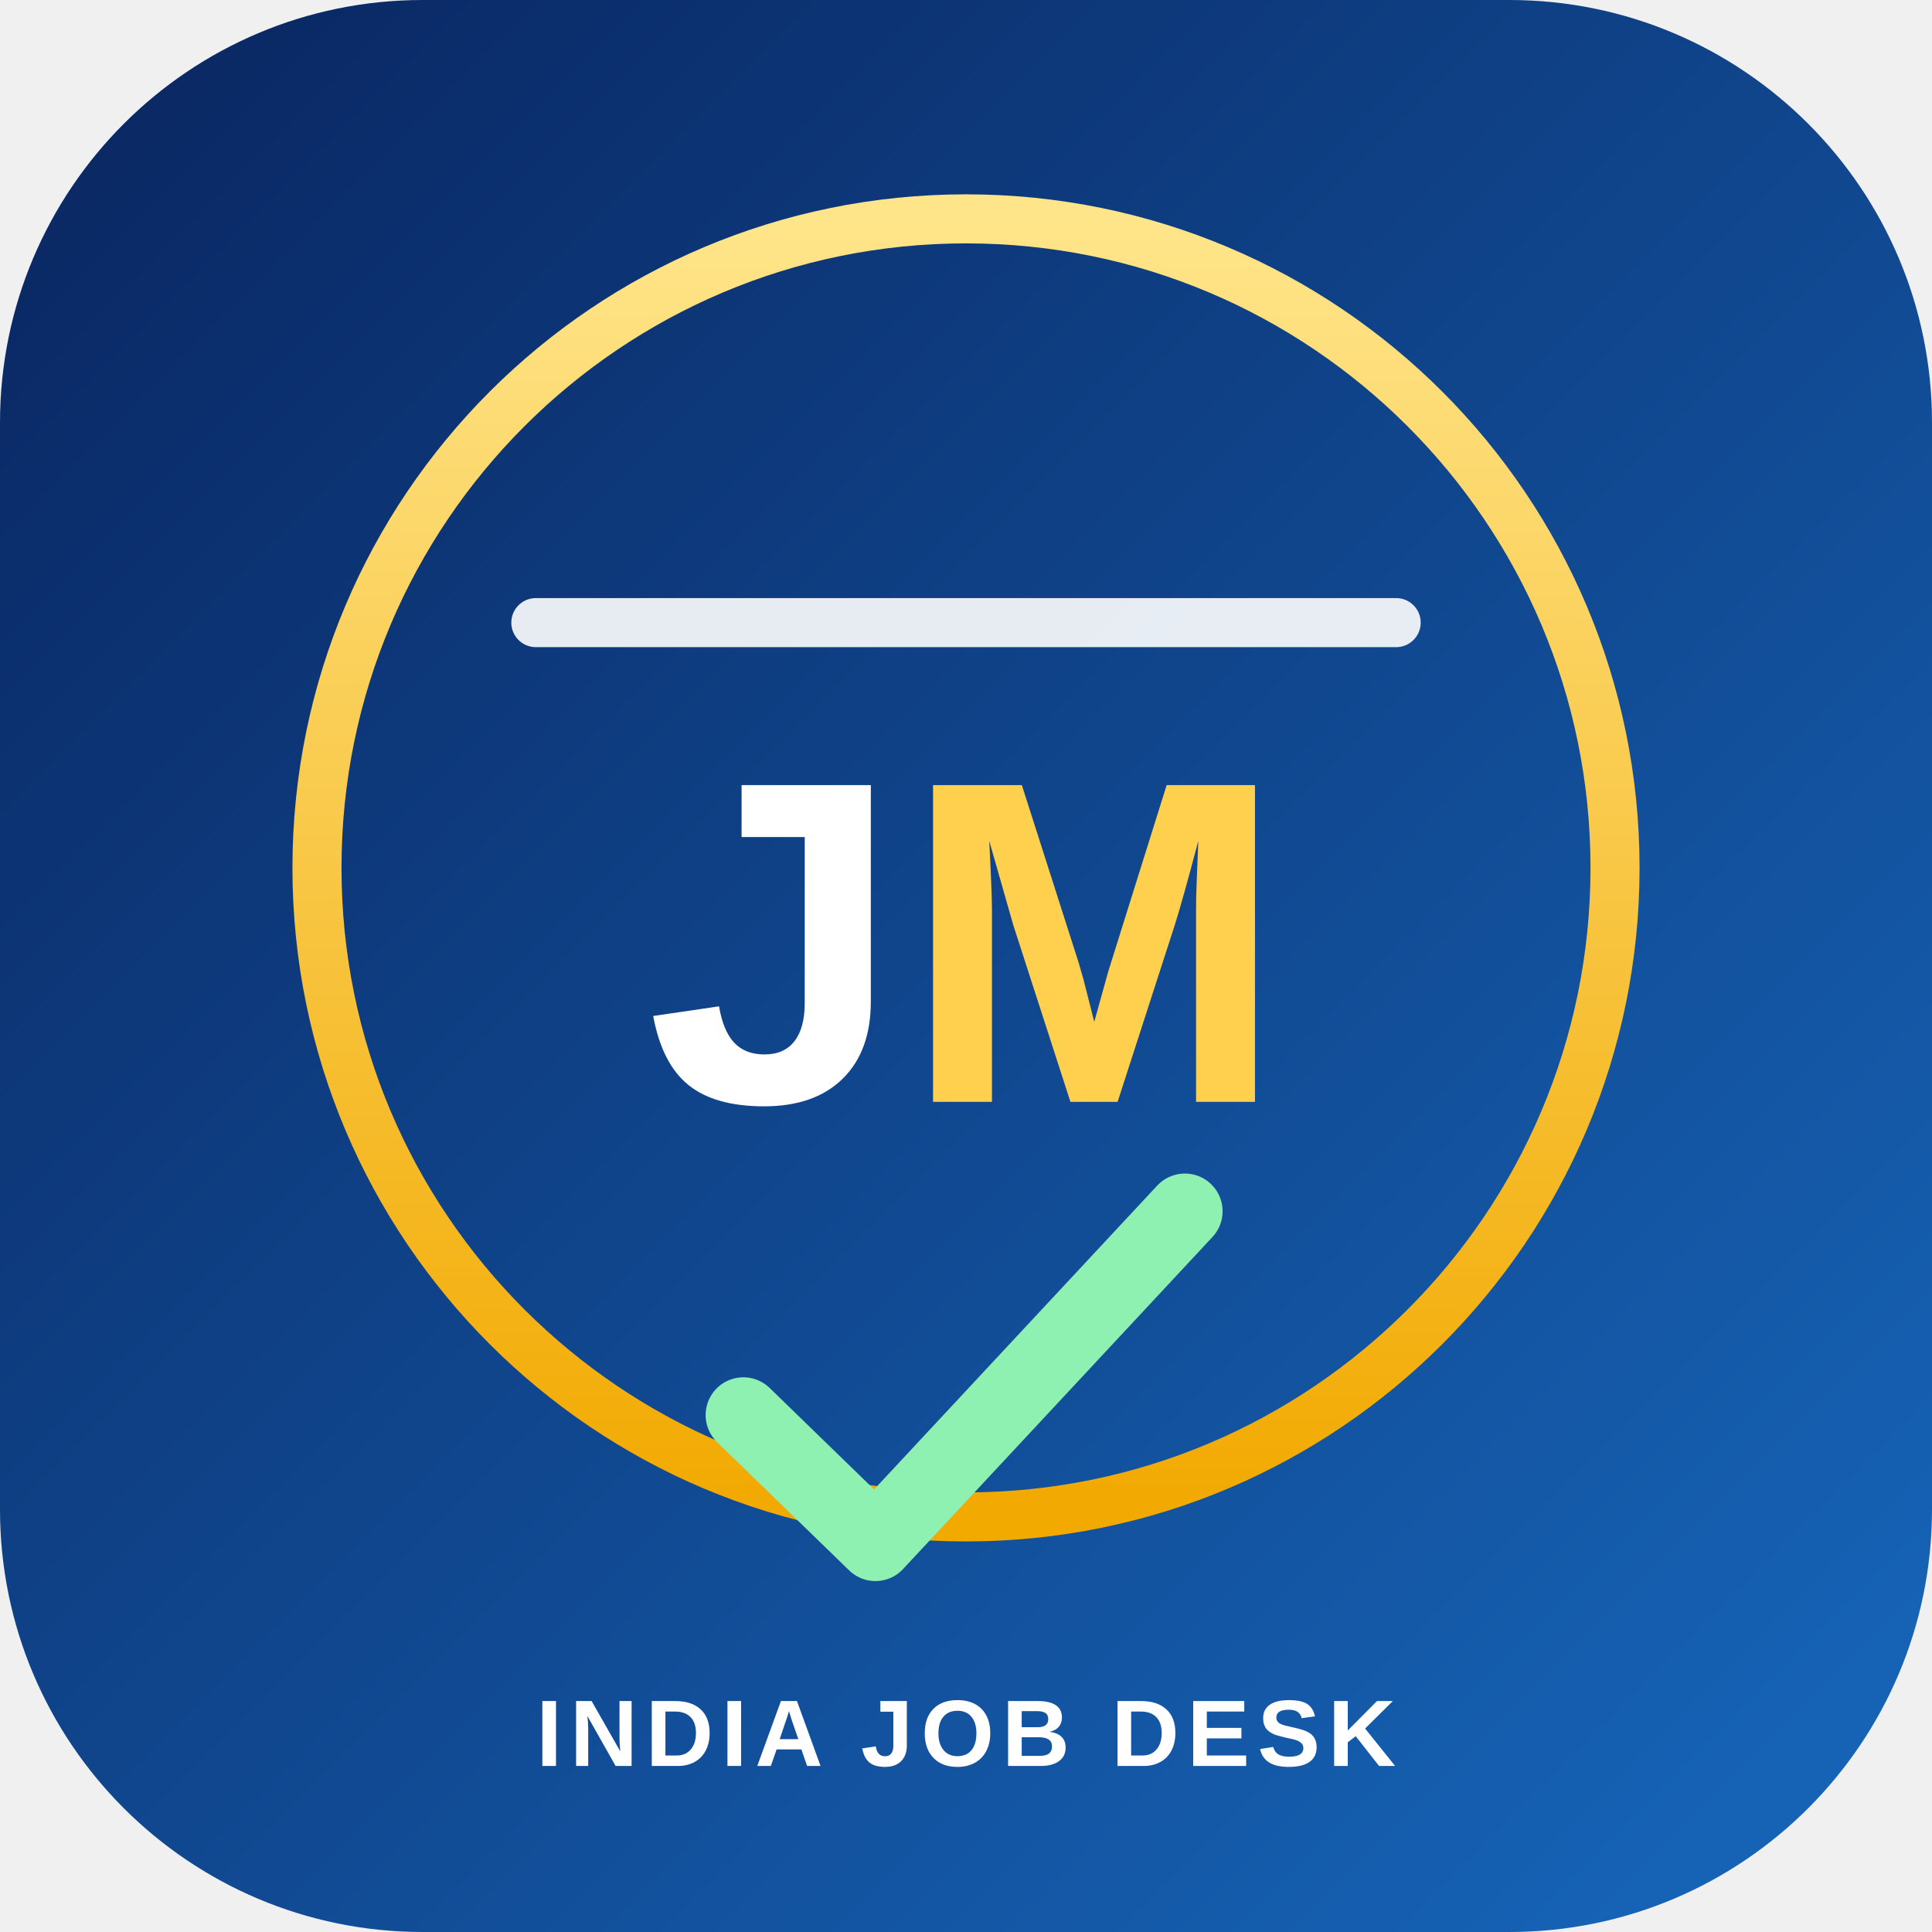
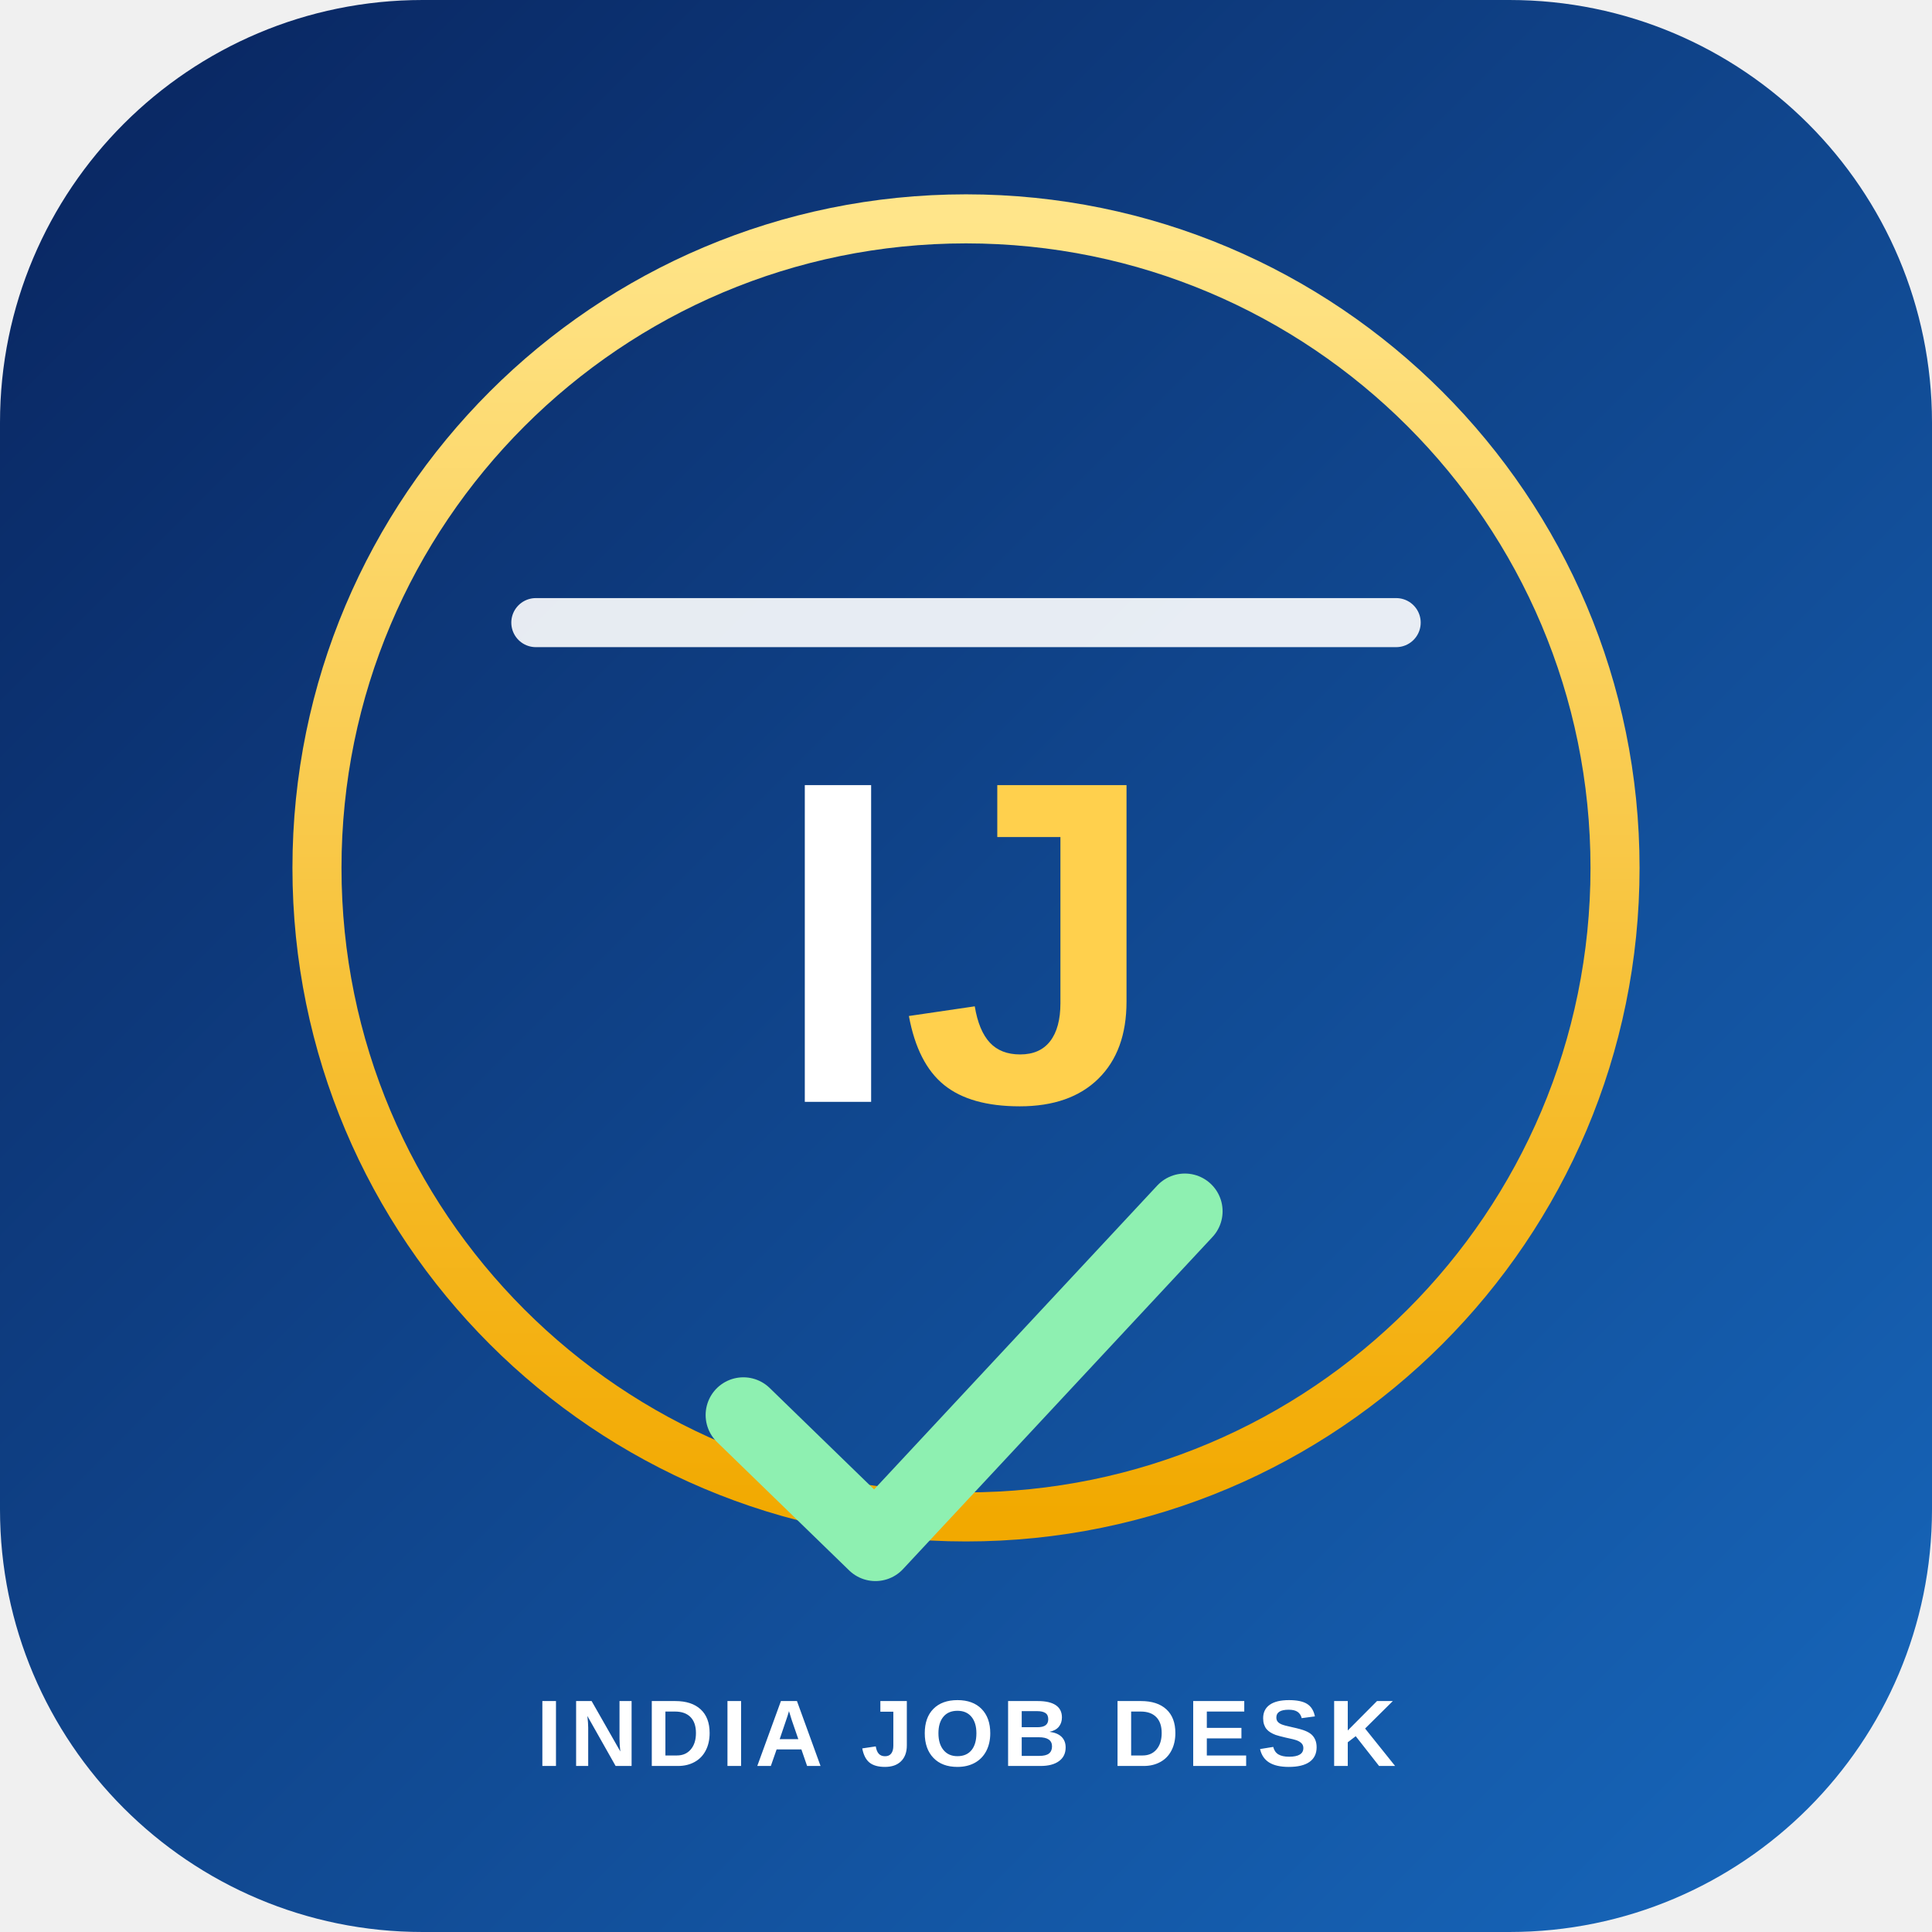
<svg xmlns="http://www.w3.org/2000/svg" viewBox="0 0 512 512">
  <defs>
    <linearGradient id="b" x2="1" y2="1">
      <stop stop-color="#09245e" />
      <stop offset="1" stop-color="#1768bd" />
    </linearGradient>
    <linearGradient id="g" x2="0" y2="1">
      <stop stop-color="#ffe58a" />
      <stop offset="1" stop-color="#f2a900" />
    </linearGradient>
  </defs>
  <rect width="512" height="512" rx="112" fill="url(#b)" />
  <circle cx="256" cy="230" r="172" fill="none" stroke="url(#g)" stroke-width="13" />
  <path d="M142 165h228" stroke="#fff" stroke-width="13" stroke-linecap="round" opacity=".9" />
-   <text x="256" y="292" text-anchor="middle" font-family="Arial,sans-serif" font-size="122" font-weight="900" fill="#fff">J<tspan fill="#ffd04d">M</tspan>
+   <text x="256" y="292" text-anchor="middle" font-family="Arial,sans-serif" font-size="122" font-weight="900" fill="#fff">I<tspan fill="#ffd04d">J</tspan>
  </text>
  <path d="M168 340h176" stroke="url(#g)" stroke-width="10" stroke-linecap="round" />
  <path d="M197 375l35 34 82-88" fill="none" stroke="#8ef0b1" stroke-width="20" stroke-linecap="round" stroke-linejoin="round" />
  <text x="256" y="468" text-anchor="middle" font-family="Arial,sans-serif" font-size="25" font-weight="900" letter-spacing="2" fill="#fff">INDIA JOB DESK</text>
</svg>
